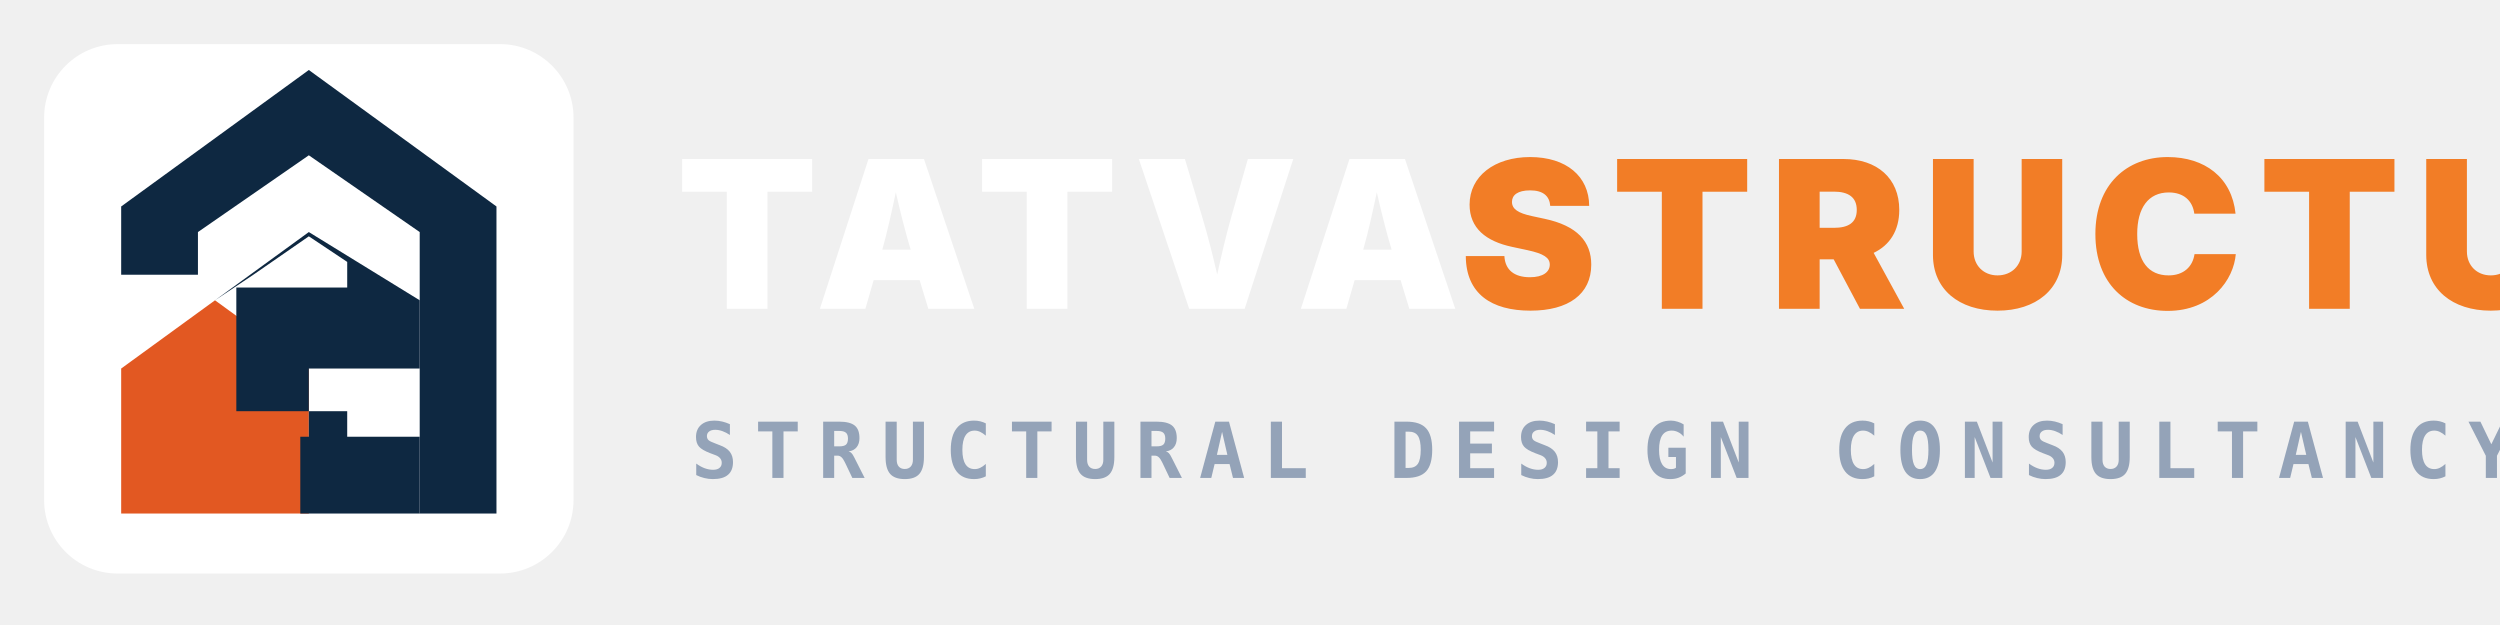
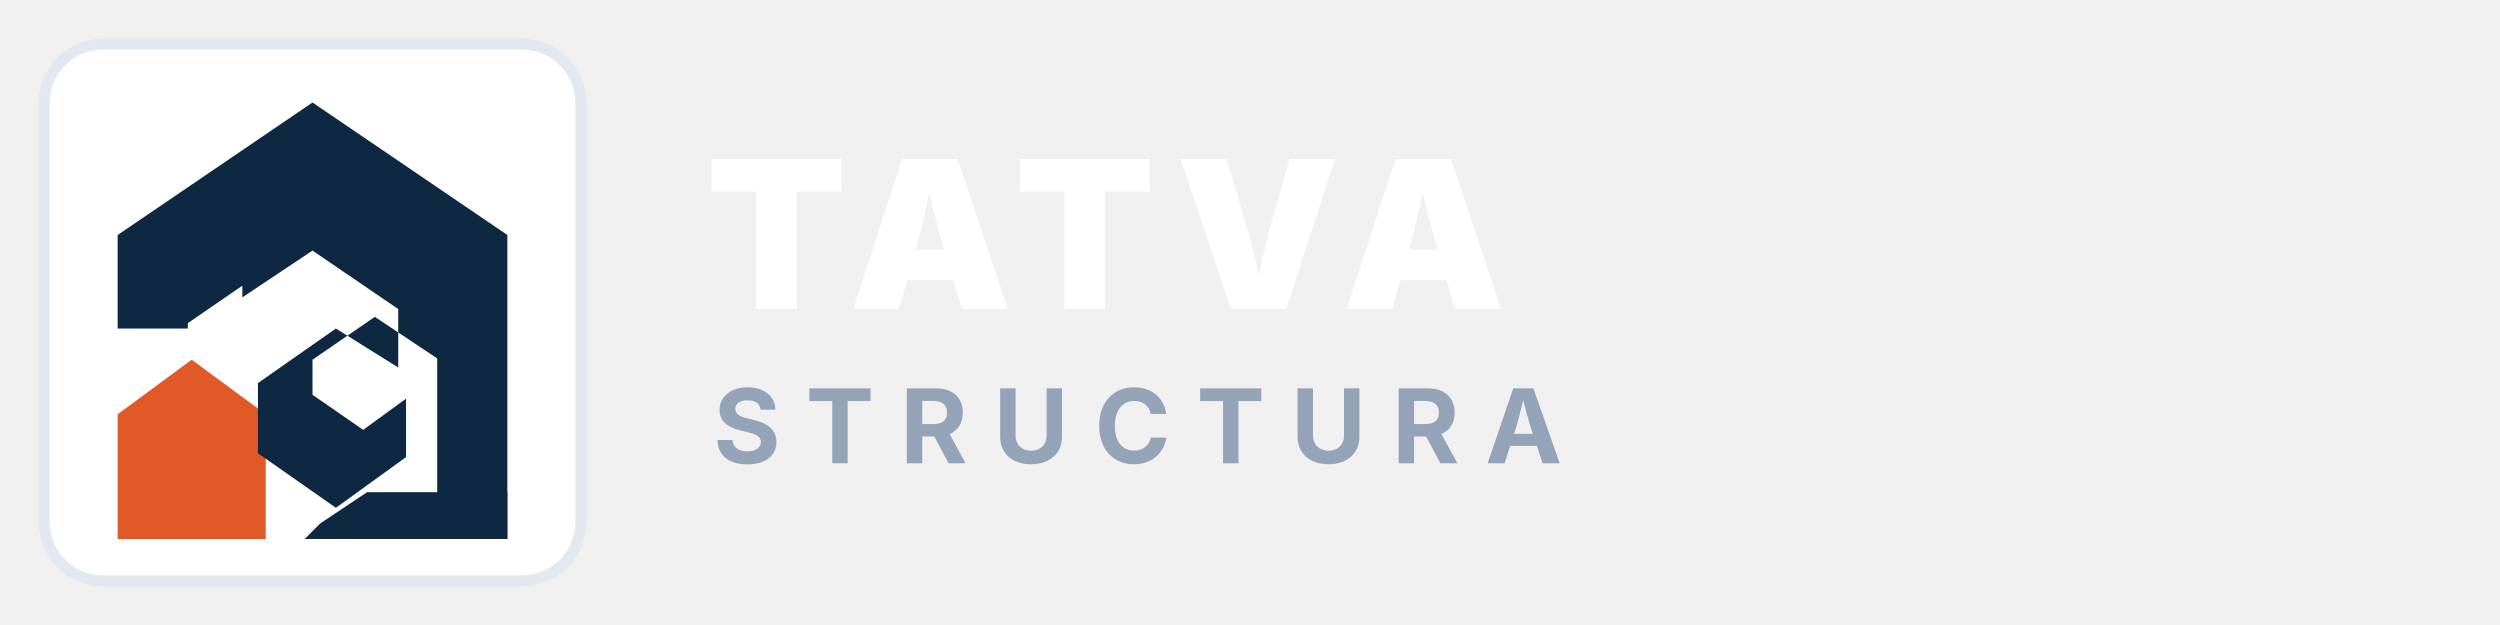
<svg xmlns="http://www.w3.org/2000/svg" viewBox="0 0 340 85" width="100%" height="100%">
-   <g transform="translate(42, 42)">
-     <rect x="-36" y="-36" width="72" height="72" rx="10" fill="#FFFFFF" />
-     <g transform="scale(0.58)">
-       <polygon points="-44,48 -44,14 -22,-2 0,14 0,48" fill="#E25822" />
-       <path d="           M -44,-8           L -44,-24           L 0,-56           L 44,-24           L 44,48           L 26,48           L 26,-18           L 0,-36           L -26,-18           L -26,-8           Z         " fill="#0E2841" />
-       <path d="           M -22,-2           L 0,-18           L 26,-2           L 26,14           L 0,14           L 0,30           L 26,30           L 26,48           L -2,48           L -2,30           L 9,30           L 9,24           L -17,24           L -17,-5           L 9,-5           L 9,-11           L 0,-17           L -13,-8           Z         " fill="#0E2841" />
-     </g>
+   <rect x="6" y="6" width="73" height="73" rx="8" fill="#FFFFFF" />
+   <rect x="6" y="6" width="73" height="73" rx="8" fill="none" stroke="#E2E8F0" stroke-width="1.5" />
+   <g transform="translate(42.5, 41.5) scale(0.53)">
+     <polygon points="-50,60 -50,28 -31,14 -12,28 -12,60" fill="#E05926" />
+     <path d="M -50,6 L -50,-18 L 0,-52 L 50,-18 L 50,60 L 32,60 L 32,-8 L 0,-29 L -32,-8 L -32,6 Z" fill="#0D2840" />
+     <path d="M -18,-2           L 0,-14           L 22,1           L 22,16           L 6,6           L -14,20           L -14,38           L 6,52           L 24,39           L 24,24           L 13,32           L 0,23           L 0,14           L 16,3           L 34,15           L 34,-9           L 0,-32           L -34,-9           L -34,6           L -18,-5           Z" fill="#0D2840" />
+     <polygon points="-2,60 50,60 50,48 14,48 2,56" fill="#0D2840" />
  </g>
-   <g font-family="'Montserrat', 'Inter', 'Cabinet Grotesk', -apple-system, sans-serif">
-     <text x="92" y="42" font-size="28" font-weight="900" fill="#FFFFFF" letter-spacing="0.08em">
-       TATVA<tspan fill="#F27D26">STRUCTURA</tspan>
-     </text>
-     <text x="94" y="65" font-size="10.5" font-weight="600" fill="#94A3B8" letter-spacing="0.22em" font-family="'JetBrains Mono', monospace">
-       STRUCTURAL DESIGN CONSULTANCY
-     </text>
+   <g font-family="'Montserrat', 'Inter', system-ui, -apple-system, sans-serif">
+     <text x="96" y="42" font-size="28" font-weight="900" fill="#FFFFFF" letter-spacing="0.10em">TATVA</text>
+     <text x="97" y="63" font-size="14" font-weight="700" fill="#94A3B8" letter-spacing="0.25em">STRUCTURA</text>
  </g>
</svg>
